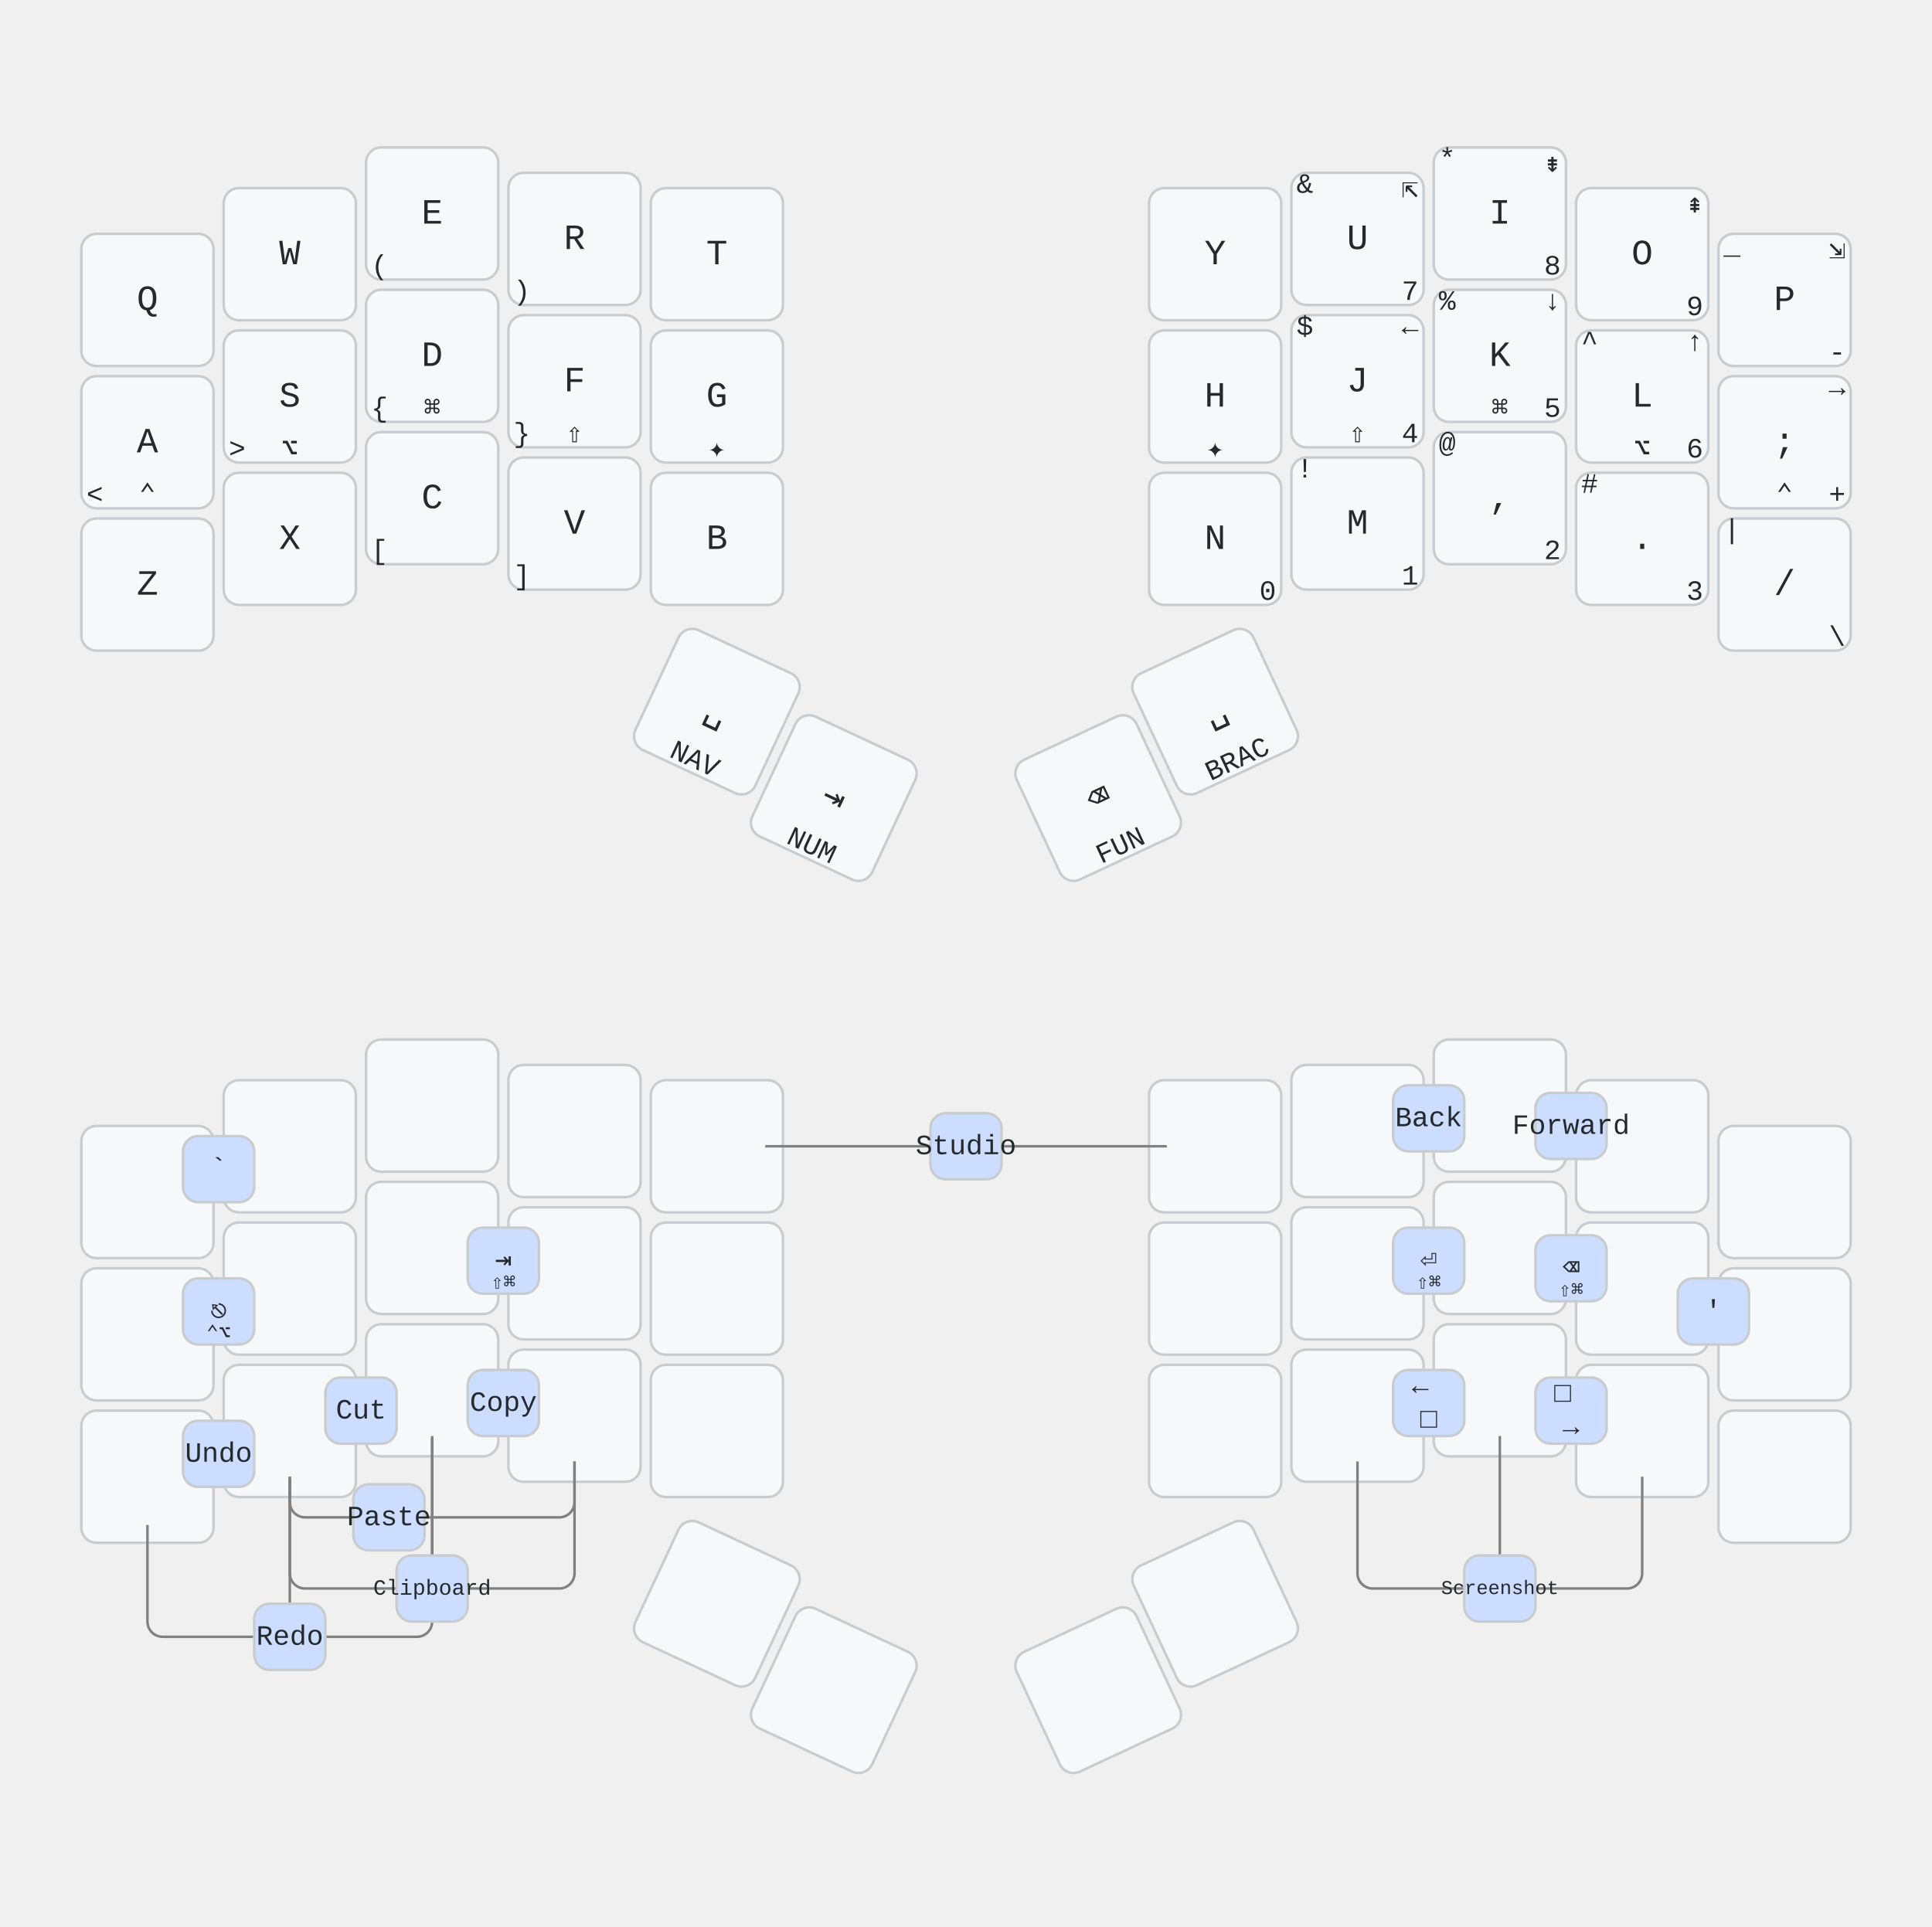
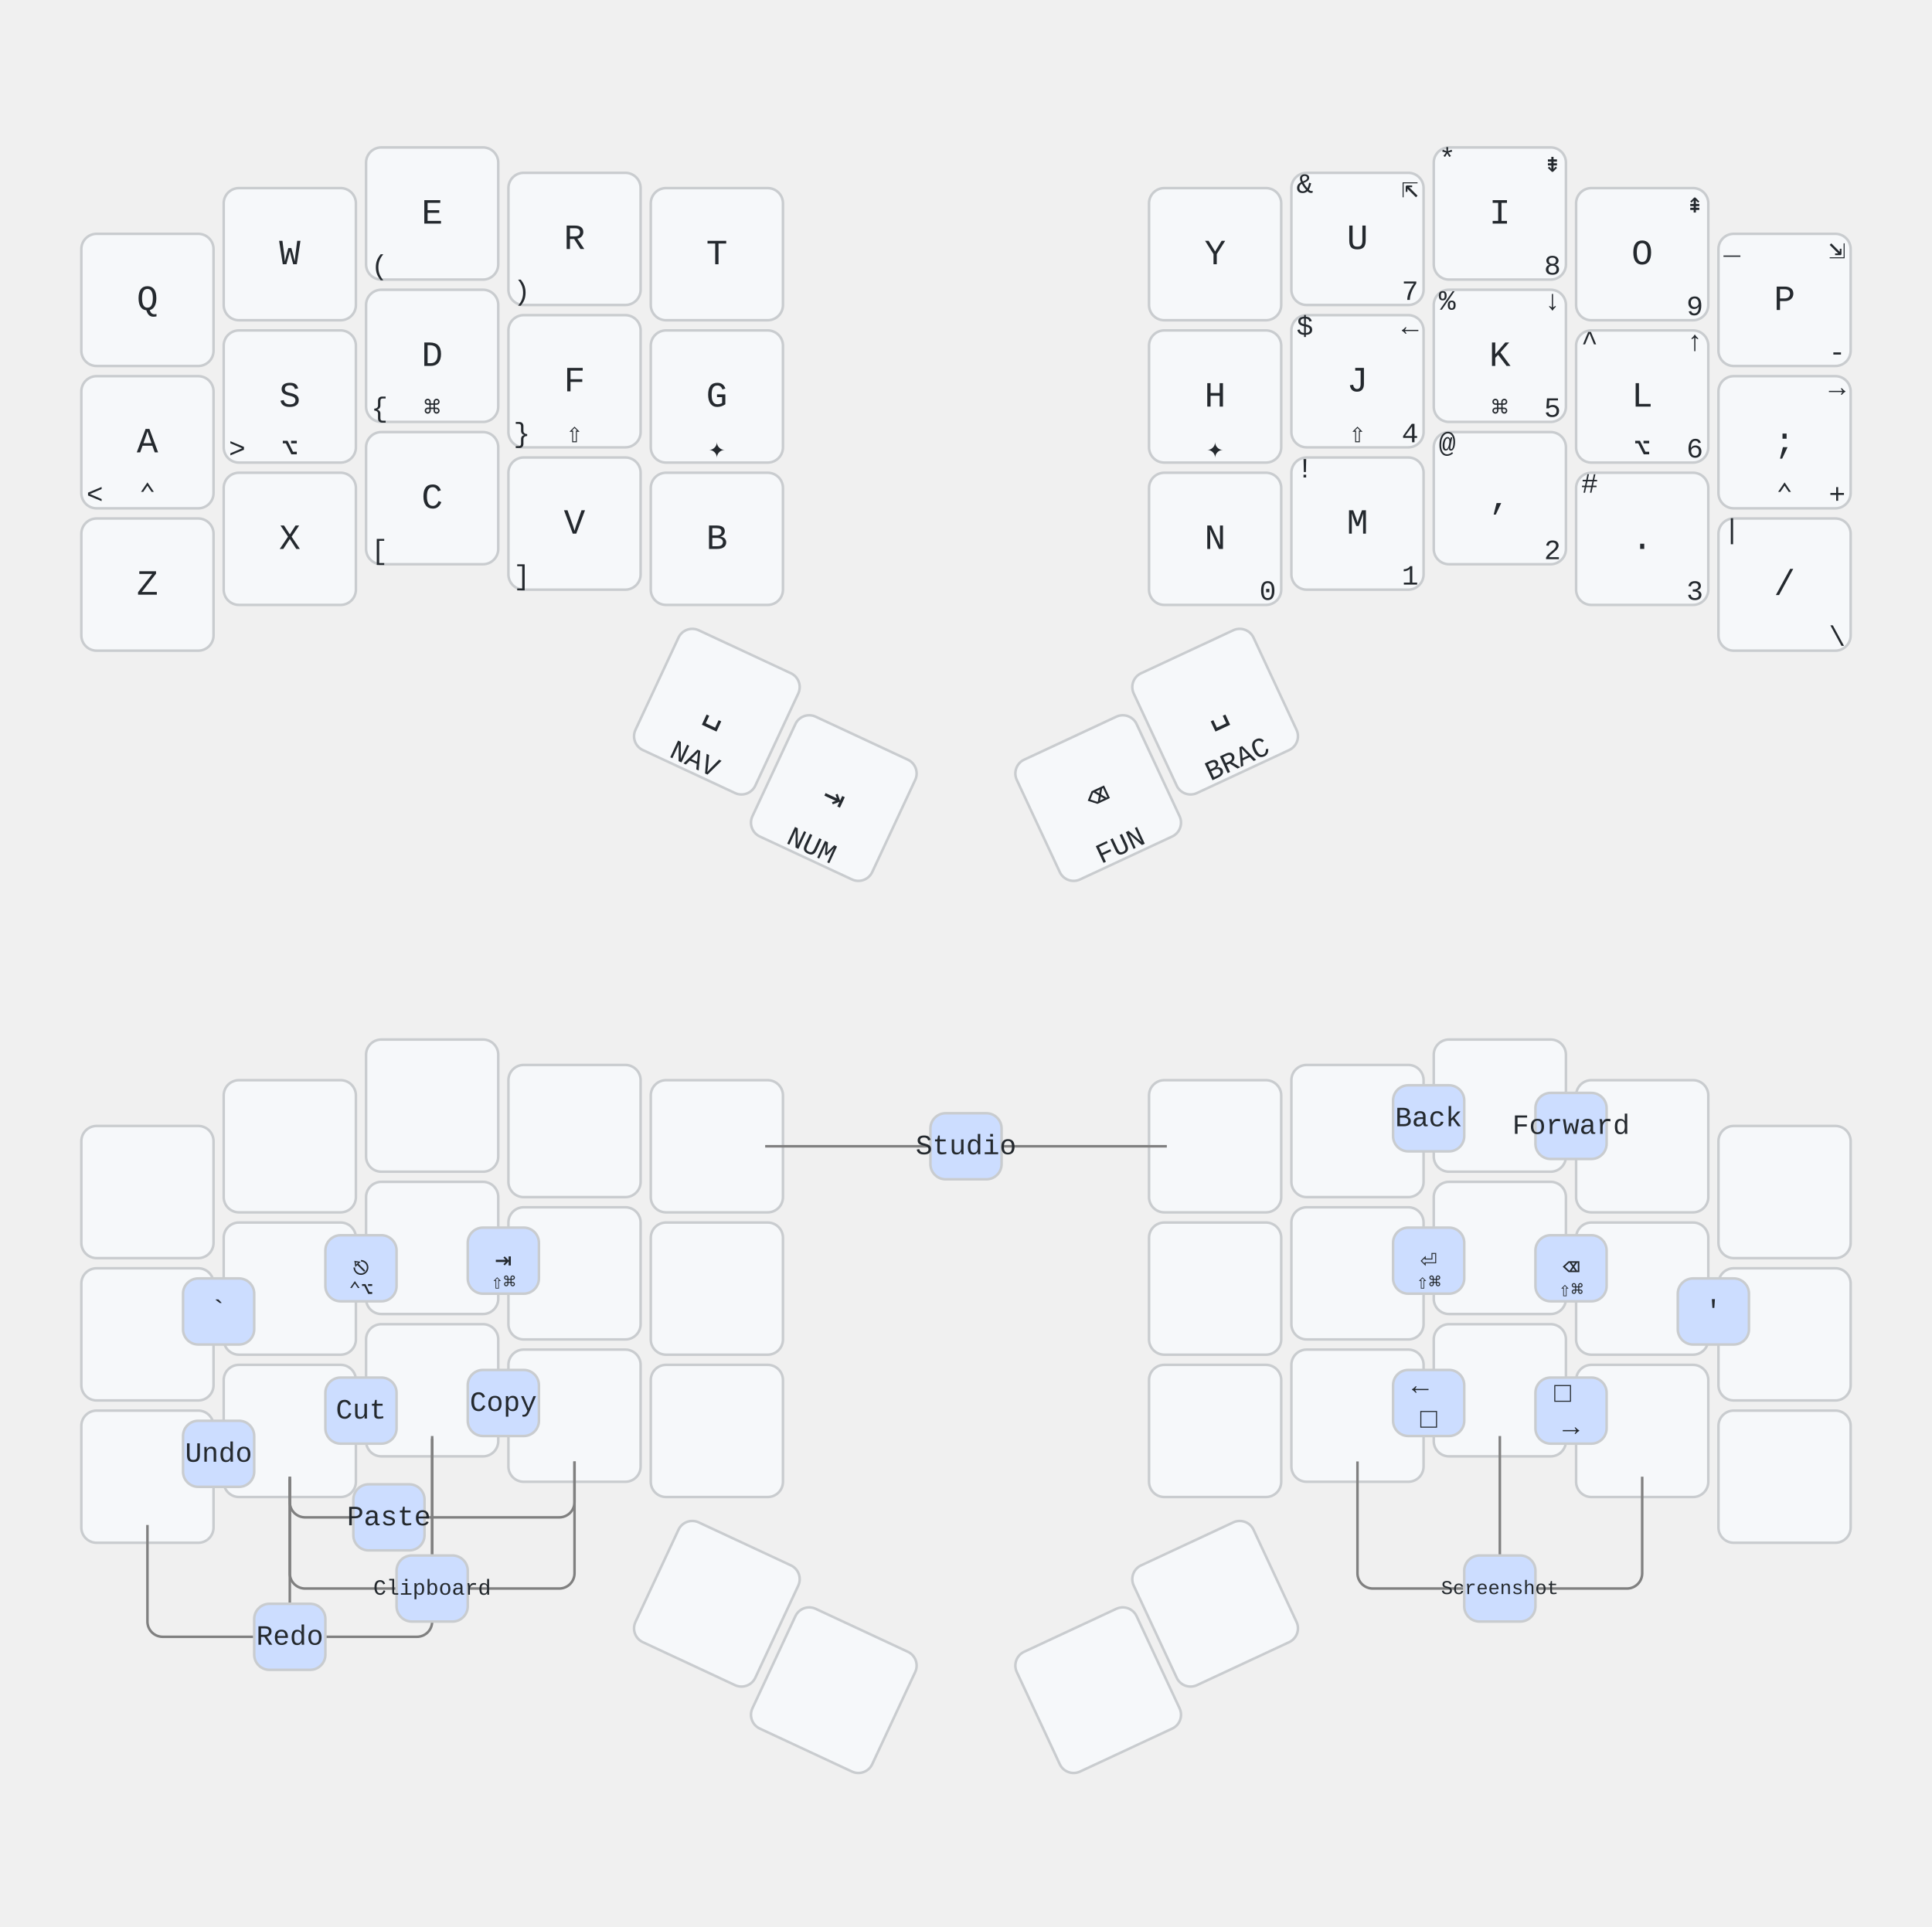
<svg xmlns="http://www.w3.org/2000/svg" width="760" height="758" viewBox="0 0 760 758" class="keymap">
  <style>/* inherit to force styles through use tags */
svg path {
    fill: inherit;
}

/* font and background color specifications */
svg.keymap {
    font-family: SFMono-Regular,Consolas,Liberation Mono,Menlo,monospace;
    font-size: 14px;
    font-kerning: normal;
    text-rendering: optimizeLegibility;
    fill: #24292e;
}

/* default key styling */
rect.key {
    fill: #f6f8fa;
}

rect.key, rect.combo {
    stroke: #c9cccf;
    stroke-width: 1;
}

/* default key side styling, only used is draw_key_sides is set */
rect.side {
    filter: brightness(90%);
}

/* color accent for combo boxes */
rect.combo, rect.combo-separate {
    fill: #cdf;
}

/* color accent for held keys */
rect.held, rect.combo.held {
    fill: #fdd;
}

/* color accent for ghost (optional) keys */
rect.ghost, rect.combo.ghost {
    stroke-dasharray: 4, 4;
    stroke-width: 2;
}

text {
    text-anchor: middle;
    dominant-baseline: middle;
}

/* styling for layer labels */
text.label {
    font-weight: bold;
    text-anchor: start;
    stroke: white;
    stroke-width: 4;
    paint-order: stroke;
}

/* styling for optional footer */
text.footer {
    text-anchor: end;
    dominant-baseline: auto;
    stroke: white;
    stroke-width: 4;
    paint-order: stroke;
}

/* styling for combo tap, and key non-tap label text */
text.combo, text.hold, text.shifted, text.left, text.right, text.tl, text.tr, text.bl, text.br {
    font-size: 11px;
}

text.hold, text.bl, text.br {
    text-anchor: middle;
    dominant-baseline: auto;
}

text.shifted, text.tl, text.tr {
    text-anchor: middle;
    dominant-baseline: hanging;
}

text.left, text.tl, text.bl {
    text-anchor: start;
}

text.right, text.tr, text.br {
    text-anchor: end;
}

text.layer-activator {
    text-decoration: underline;
}

/* styling for hold/shifted label text in combo box */
text.combo.hold, text.combo.shifted, text.combo.left, text.combo.right {
    font-size: 8px;
}

/* lighter symbol for transparent keys */
text.trans {
    fill: #7b7e81;
}

/* styling for combo dendrons */
path.combo {
    stroke-width: 1;
    stroke: gray;
    fill: none;
}

/* Start Tabler Icons Cleanup */
/* cannot use height/width with glyphs */
.icon-tabler &gt; path {
    fill: inherit;
    stroke: inherit;
    stroke-width: 2;
}
/* hide tabler's default box */
.icon-tabler &gt; path[stroke="none"][fill="none"] {
    visibility: hidden;
}
/* End Tabler Icons Cleanup */

text.footer { text-anchor: middle; }
</style>
  <g transform="translate(30, 0)" class="layer-BASE">
    <g transform="translate(0, 56)">
      <g transform="translate(28, 62)" class="key keypos-0">
        <rect rx="6" ry="6" x="-26" y="-26" width="52" height="52" class="key" />
        <text x="0" y="0" class="key tap">Q</text>
      </g>
      <g transform="translate(84, 44)" class="key keypos-1">
        <rect rx="6" ry="6" x="-26" y="-26" width="52" height="52" class="key" />
        <text x="0" y="0" class="key tap">W</text>
      </g>
      <g transform="translate(140, 28)" class="key keypos-2">
        <rect rx="6" ry="6" x="-26" y="-26" width="52" height="52" class="key" />
        <text x="0" y="0" class="key tap">E</text>
        <text x="-24" y="24" class="key bl">(</text>
      </g>
      <g transform="translate(196, 38)" class="key keypos-3">
        <rect rx="6" ry="6" x="-26" y="-26" width="52" height="52" class="key" />
        <text x="0" y="0" class="key tap">R</text>
        <text x="-24" y="24" class="key bl">)</text>
      </g>
      <g transform="translate(252, 44)" class="key keypos-4">
        <rect rx="6" ry="6" x="-26" y="-26" width="52" height="52" class="key" />
        <text x="0" y="0" class="key tap">T</text>
      </g>
      <g transform="translate(448, 44)" class="key keypos-5">
        <rect rx="6" ry="6" x="-26" y="-26" width="52" height="52" class="key" />
        <text x="0" y="0" class="key tap">Y</text>
      </g>
      <g transform="translate(504, 38)" class="key keypos-6">
        <rect rx="6" ry="6" x="-26" y="-26" width="52" height="52" class="key" />
        <text x="0" y="0" class="key tap">U</text>
        <text x="-24" y="-24" class="key tl">&amp;</text>
        <text x="24" y="-24" class="key tr">⇱</text>
        <text x="24" y="24" class="key br">7</text>
      </g>
      <g transform="translate(560, 28)" class="key keypos-7">
        <rect rx="6" ry="6" x="-26" y="-26" width="52" height="52" class="key" />
        <text x="0" y="0" class="key tap">I</text>
        <text x="-24" y="-24" class="key tl">*</text>
        <text x="24" y="-24" class="key tr">⇟</text>
        <text x="24" y="24" class="key br">8</text>
      </g>
      <g transform="translate(616, 44)" class="key keypos-8">
        <rect rx="6" ry="6" x="-26" y="-26" width="52" height="52" class="key" />
        <text x="0" y="0" class="key tap">O</text>
        <text x="24" y="-24" class="key tr">⇞</text>
        <text x="24" y="24" class="key br">9</text>
      </g>
      <g transform="translate(672, 62)" class="key keypos-9">
        <rect rx="6" ry="6" x="-26" y="-26" width="52" height="52" class="key" />
        <text x="0" y="0" class="key tap">P</text>
        <text x="-24" y="-24" class="key tl">_</text>
        <text x="24" y="-24" class="key tr">⇲</text>
        <text x="24" y="24" class="key br">-</text>
      </g>
      <g transform="translate(28, 118)" class="key keypos-10">
        <rect rx="6" ry="6" x="-26" y="-26" width="52" height="52" class="key" />
        <text x="0" y="0" class="key tap">A</text>
        <text x="0" y="24" class="key hold">⌃</text>
        <text x="-24" y="24" class="key bl">&lt;</text>
      </g>
      <g transform="translate(84, 100)" class="key keypos-11">
        <rect rx="6" ry="6" x="-26" y="-26" width="52" height="52" class="key" />
        <text x="0" y="0" class="key tap">S</text>
        <text x="0" y="24" class="key hold">⌥</text>
        <text x="-24" y="24" class="key bl">&gt;</text>
      </g>
      <g transform="translate(140, 84)" class="key keypos-12">
        <rect rx="6" ry="6" x="-26" y="-26" width="52" height="52" class="key" />
        <text x="0" y="0" class="key tap">D</text>
        <text x="0" y="24" class="key hold">⌘</text>
        <text x="-24" y="24" class="key bl">{</text>
      </g>
      <g transform="translate(196, 94)" class="key keypos-13">
        <rect rx="6" ry="6" x="-26" y="-26" width="52" height="52" class="key" />
        <text x="0" y="0" class="key tap">F</text>
        <text x="0" y="24" class="key hold">⇧</text>
        <text x="-24" y="24" class="key bl">}</text>
      </g>
      <g transform="translate(252, 100)" class="key keypos-14">
        <rect rx="6" ry="6" x="-26" y="-26" width="52" height="52" class="key" />
        <text x="0" y="0" class="key tap">G</text>
        <text x="0" y="24" class="key hold">✦</text>
      </g>
      <g transform="translate(448, 100)" class="key keypos-15">
        <rect rx="6" ry="6" x="-26" y="-26" width="52" height="52" class="key" />
        <text x="0" y="0" class="key tap">H</text>
        <text x="0" y="24" class="key hold">✦</text>
      </g>
      <g transform="translate(504, 94)" class="key keypos-16">
        <rect rx="6" ry="6" x="-26" y="-26" width="52" height="52" class="key" />
        <text x="0" y="0" class="key tap">J</text>
        <text x="0" y="24" class="key hold">⇧</text>
        <text x="-24" y="-24" class="key tl">$</text>
        <text x="24" y="-24" class="key tr">←</text>
        <text x="24" y="24" class="key br">4</text>
      </g>
      <g transform="translate(560, 84)" class="key keypos-17">
        <rect rx="6" ry="6" x="-26" y="-26" width="52" height="52" class="key" />
        <text x="0" y="0" class="key tap">K</text>
        <text x="0" y="24" class="key hold">⌘</text>
        <text x="-24" y="-24" class="key tl">%</text>
        <text x="24" y="-24" class="key tr">↓</text>
        <text x="24" y="24" class="key br">5</text>
      </g>
      <g transform="translate(616, 100)" class="key keypos-18">
        <rect rx="6" ry="6" x="-26" y="-26" width="52" height="52" class="key" />
        <text x="0" y="0" class="key tap">L</text>
        <text x="0" y="24" class="key hold">⌥</text>
        <text x="-24" y="-24" class="key tl">^</text>
        <text x="24" y="-24" class="key tr">↑</text>
        <text x="24" y="24" class="key br">6</text>
      </g>
      <g transform="translate(672, 118)" class="key keypos-19">
        <rect rx="6" ry="6" x="-26" y="-26" width="52" height="52" class="key" />
        <text x="0" y="0" class="key tap">;</text>
        <text x="0" y="24" class="key hold">⌃</text>
        <text x="24" y="-24" class="key tr">→</text>
        <text x="24" y="24" class="key br">+</text>
      </g>
      <g transform="translate(28, 174)" class="key keypos-20">
        <rect rx="6" ry="6" x="-26" y="-26" width="52" height="52" class="key" />
        <text x="0" y="0" class="key tap">Z</text>
      </g>
      <g transform="translate(84, 156)" class="key keypos-21">
        <rect rx="6" ry="6" x="-26" y="-26" width="52" height="52" class="key" />
        <text x="0" y="0" class="key tap">X</text>
      </g>
      <g transform="translate(140, 140)" class="key keypos-22">
        <rect rx="6" ry="6" x="-26" y="-26" width="52" height="52" class="key" />
        <text x="0" y="0" class="key tap">C</text>
        <text x="-24" y="24" class="key bl">[</text>
      </g>
      <g transform="translate(196, 150)" class="key keypos-23">
        <rect rx="6" ry="6" x="-26" y="-26" width="52" height="52" class="key" />
        <text x="0" y="0" class="key tap">V</text>
        <text x="-24" y="24" class="key bl">]</text>
      </g>
      <g transform="translate(252, 156)" class="key keypos-24">
        <rect rx="6" ry="6" x="-26" y="-26" width="52" height="52" class="key" />
        <text x="0" y="0" class="key tap">B</text>
      </g>
      <g transform="translate(448, 156)" class="key keypos-25">
        <rect rx="6" ry="6" x="-26" y="-26" width="52" height="52" class="key" />
        <text x="0" y="0" class="key tap">N</text>
        <text x="24" y="24" class="key br">0</text>
      </g>
      <g transform="translate(504, 150)" class="key keypos-26">
        <rect rx="6" ry="6" x="-26" y="-26" width="52" height="52" class="key" />
        <text x="0" y="0" class="key tap">M</text>
        <text x="-24" y="-24" class="key tl">!</text>
        <text x="24" y="24" class="key br">1</text>
      </g>
      <g transform="translate(560, 140)" class="key keypos-27">
        <rect rx="6" ry="6" x="-26" y="-26" width="52" height="52" class="key" />
        <text x="0" y="0" class="key tap">,</text>
        <text x="-24" y="-24" class="key tl">@</text>
        <text x="24" y="24" class="key br">2</text>
      </g>
      <g transform="translate(616, 156)" class="key keypos-28">
        <rect rx="6" ry="6" x="-26" y="-26" width="52" height="52" class="key" />
        <text x="0" y="0" class="key tap">.</text>
        <text x="-24" y="-24" class="key tl">#</text>
        <text x="24" y="24" class="key br">3</text>
      </g>
      <g transform="translate(672, 174)" class="key keypos-29">
        <rect rx="6" ry="6" x="-26" y="-26" width="52" height="52" class="key" />
        <text x="0" y="0" class="key tap">/</text>
        <text x="-24" y="-24" class="key tl">|</text>
        <text x="24" y="24" class="key br">\</text>
      </g>
      <g transform="translate(252, 224) rotate(25.0)" class="key keypos-30">
        <rect rx="6" ry="6" x="-26" y="-26" width="52" height="52" class="key" />
        <text x="0" y="0" class="key tap">␣</text>
        <text x="0" y="24" class="key hold">NAV</text>
      </g>
      <g transform="translate(298, 258) rotate(25.0)" class="key keypos-31">
        <rect rx="6" ry="6" x="-26" y="-26" width="52" height="52" class="key" />
        <text x="0" y="0" class="key tap">⇥</text>
        <text x="0" y="24" class="key hold">NUM</text>
      </g>
      <g transform="translate(402, 258) rotate(-25.0)" class="key keypos-32">
        <rect rx="6" ry="6" x="-26" y="-26" width="52" height="52" class="key" />
        <text x="0" y="0" class="key tap">⌫</text>
        <text x="0" y="24" class="key hold">FUN</text>
      </g>
      <g transform="translate(448, 224) rotate(-25.0)" class="key keypos-33">
        <rect rx="6" ry="6" x="-26" y="-26" width="52" height="52" class="key" />
        <text x="0" y="0" class="key tap">␣</text>
        <text x="0" y="24" class="key hold">BRAC</text>
      </g>
    </g>
  </g>
  <g transform="translate(30, 351)" class="layer-Combos">
    <g transform="translate(0, 56)">
      <g transform="translate(28, 62)" class="key keypos-0">
        <rect rx="6" ry="6" x="-26" y="-26" width="52" height="52" class="key" />
      </g>
      <g transform="translate(84, 44)" class="key keypos-1">
        <rect rx="6" ry="6" x="-26" y="-26" width="52" height="52" class="key" />
      </g>
      <g transform="translate(140, 28)" class="key keypos-2">
        <rect rx="6" ry="6" x="-26" y="-26" width="52" height="52" class="key" />
      </g>
      <g transform="translate(196, 38)" class="key keypos-3">
        <rect rx="6" ry="6" x="-26" y="-26" width="52" height="52" class="key" />
      </g>
      <g transform="translate(252, 44)" class="key keypos-4">
        <rect rx="6" ry="6" x="-26" y="-26" width="52" height="52" class="key" />
      </g>
      <g transform="translate(448, 44)" class="key keypos-5">
        <rect rx="6" ry="6" x="-26" y="-26" width="52" height="52" class="key" />
      </g>
      <g transform="translate(504, 38)" class="key keypos-6">
        <rect rx="6" ry="6" x="-26" y="-26" width="52" height="52" class="key" />
      </g>
      <g transform="translate(560, 28)" class="key keypos-7">
        <rect rx="6" ry="6" x="-26" y="-26" width="52" height="52" class="key" />
      </g>
      <g transform="translate(616, 44)" class="key keypos-8">
        <rect rx="6" ry="6" x="-26" y="-26" width="52" height="52" class="key" />
      </g>
      <g transform="translate(672, 62)" class="key keypos-9">
        <rect rx="6" ry="6" x="-26" y="-26" width="52" height="52" class="key" />
      </g>
      <g transform="translate(28, 118)" class="key keypos-10">
        <rect rx="6" ry="6" x="-26" y="-26" width="52" height="52" class="key" />
      </g>
      <g transform="translate(84, 100)" class="key keypos-11">
        <rect rx="6" ry="6" x="-26" y="-26" width="52" height="52" class="key" />
      </g>
      <g transform="translate(140, 84)" class="key keypos-12">
        <rect rx="6" ry="6" x="-26" y="-26" width="52" height="52" class="key" />
      </g>
      <g transform="translate(196, 94)" class="key keypos-13">
        <rect rx="6" ry="6" x="-26" y="-26" width="52" height="52" class="key" />
      </g>
      <g transform="translate(252, 100)" class="key keypos-14">
        <rect rx="6" ry="6" x="-26" y="-26" width="52" height="52" class="key" />
      </g>
      <g transform="translate(448, 100)" class="key keypos-15">
        <rect rx="6" ry="6" x="-26" y="-26" width="52" height="52" class="key" />
      </g>
      <g transform="translate(504, 94)" class="key keypos-16">
        <rect rx="6" ry="6" x="-26" y="-26" width="52" height="52" class="key" />
      </g>
      <g transform="translate(560, 84)" class="key keypos-17">
        <rect rx="6" ry="6" x="-26" y="-26" width="52" height="52" class="key" />
      </g>
      <g transform="translate(616, 100)" class="key keypos-18">
        <rect rx="6" ry="6" x="-26" y="-26" width="52" height="52" class="key" />
      </g>
      <g transform="translate(672, 118)" class="key keypos-19">
        <rect rx="6" ry="6" x="-26" y="-26" width="52" height="52" class="key" />
      </g>
      <g transform="translate(28, 174)" class="key keypos-20">
        <rect rx="6" ry="6" x="-26" y="-26" width="52" height="52" class="key" />
      </g>
      <g transform="translate(84, 156)" class="key keypos-21">
        <rect rx="6" ry="6" x="-26" y="-26" width="52" height="52" class="key" />
      </g>
      <g transform="translate(140, 140)" class="key keypos-22">
        <rect rx="6" ry="6" x="-26" y="-26" width="52" height="52" class="key" />
      </g>
      <g transform="translate(196, 150)" class="key keypos-23">
        <rect rx="6" ry="6" x="-26" y="-26" width="52" height="52" class="key" />
      </g>
      <g transform="translate(252, 156)" class="key keypos-24">
        <rect rx="6" ry="6" x="-26" y="-26" width="52" height="52" class="key" />
      </g>
      <g transform="translate(448, 156)" class="key keypos-25">
        <rect rx="6" ry="6" x="-26" y="-26" width="52" height="52" class="key" />
      </g>
      <g transform="translate(504, 150)" class="key keypos-26">
        <rect rx="6" ry="6" x="-26" y="-26" width="52" height="52" class="key" />
      </g>
      <g transform="translate(560, 140)" class="key keypos-27">
        <rect rx="6" ry="6" x="-26" y="-26" width="52" height="52" class="key" />
      </g>
      <g transform="translate(616, 156)" class="key keypos-28">
        <rect rx="6" ry="6" x="-26" y="-26" width="52" height="52" class="key" />
      </g>
      <g transform="translate(672, 174)" class="key keypos-29">
        <rect rx="6" ry="6" x="-26" y="-26" width="52" height="52" class="key" />
      </g>
      <g transform="translate(252, 224) rotate(25.0)" class="key keypos-30">
        <rect rx="6" ry="6" x="-26" y="-26" width="52" height="52" class="key" />
      </g>
      <g transform="translate(298, 258) rotate(25.0)" class="key keypos-31">
        <rect rx="6" ry="6" x="-26" y="-26" width="52" height="52" class="key" />
      </g>
      <g transform="translate(402, 258) rotate(-25.0)" class="key keypos-32">
        <rect rx="6" ry="6" x="-26" y="-26" width="52" height="52" class="key" />
      </g>
      <g transform="translate(448, 224) rotate(-25.0)" class="key keypos-33">
        <rect rx="6" ry="6" x="-26" y="-26" width="52" height="52" class="key" />
      </g>
      <g class="combo combopos-0">
-         <rect rx="6" ry="6" x="42" y="96" width="28" height="26" class="combo" />
-         <text x="56" y="109" class="combo tap">⎋</text>
-         <text x="56" y="120" class="combo hold">⌃⌥</text>
+         <rect rx="6" ry="6" x="98" y="79" width="28" height="26" class="combo" />
+         <text x="112" y="92" class="combo tap">⎋</text>
+         <text x="112" y="103" class="combo hold">⌃⌥</text>
      </g>
      <g class="combo combopos-1">
        <rect rx="6" ry="6" x="154" y="76" width="28" height="26" class="combo" />
        <text x="168" y="89" class="combo tap">⇥</text>
        <text x="168" y="100" class="combo hold">⇧⌘</text>
      </g>
      <g class="combo combopos-2">
        <rect rx="6" ry="6" x="518" y="76" width="28" height="26" class="combo" />
        <text x="532" y="89" class="combo tap">⏎</text>
        <text x="532" y="100" class="combo hold">⇧⌘</text>
      </g>
      <g class="combo combopos-3">
        <rect rx="6" ry="6" x="574" y="79" width="28" height="26" class="combo" />
        <text x="588" y="92" class="combo tap">⌫</text>
        <text x="588" y="103" class="combo hold">⇧⌘</text>
      </g>
      <g class="combo combopos-4">
        <rect rx="6" ry="6" x="518" y="132" width="28" height="26" class="combo" />
        <text x="532" y="145" class="combo tap">
          <tspan x="532" dy="-0.6em">←</tspan>
          <tspan x="532" dy="1.2em">□</tspan>
        </text>
      </g>
      <g class="combo combopos-5">
        <rect rx="6" ry="6" x="574" y="135" width="28" height="26" class="combo" />
        <text x="588" y="148" class="combo tap">
          <tspan x="588" dy="-0.6em">□</tspan>
          <tspan x="588" dy="1.2em">→</tspan>
        </text>
      </g>
      <g class="combo combopos-6">
        <rect rx="6" ry="6" x="518" y="20" width="28" height="26" class="combo" />
        <text x="532" y="33" class="combo tap">Back</text>
      </g>
      <g class="combo combopos-7">
        <rect rx="6" ry="6" x="574" y="23" width="28" height="26" class="combo" />
        <text x="588" y="36" class="combo tap">Forward</text>
      </g>
      <g class="combo combopos-8">
        <rect rx="6" ry="6" x="154" y="132" width="28" height="26" class="combo" />
        <text x="168" y="145" class="combo tap">Copy</text>
      </g>
      <g class="combo combopos-9">
        <path d="M123,190 h-33 a6.0,6.0 0 0 1 -6.0,-6.0 v-10" class="combo" />
        <path d="M123,190 h67 a6.0,6.0 0 0 0 6.0,-6.0 v-16" class="combo" />
        <rect rx="6" ry="6" x="109" y="177" width="28" height="26" class="combo" />
        <text x="123" y="190" class="combo tap">Paste</text>
      </g>
      <g class="combo combopos-10">
        <rect rx="6" ry="6" x="98" y="135" width="28" height="26" class="combo" />
        <text x="112" y="148" class="combo tap">Cut</text>
      </g>
      <g class="combo combopos-11">
        <rect rx="6" ry="6" x="42" y="152" width="28" height="26" class="combo" />
        <text x="56" y="165" class="combo tap">Undo</text>
      </g>
      <g class="combo combopos-12">
        <path d="M84,237 h-50 a6.0,6.0 0 0 1 -6.0,-6.0 v-38" class="combo" />
        <path d="M84,237 l0,-62" class="combo" />
        <path d="M84,237 h50 a6.0,6.0 0 0 0 6.0,-6.0 v-72" class="combo" />
        <rect rx="6" ry="6" x="70" y="224" width="28" height="26" class="combo" />
        <text x="84" y="237" class="combo tap">Redo</text>
      </g>
      <g class="combo combopos-13">
        <path d="M350,44 l-79,0" class="combo" />
        <path d="M350,44 l79,0" class="combo" />
        <rect rx="6" ry="6" x="336" y="31" width="28" height="26" class="combo" />
        <text x="350" y="44" class="combo tap">Studio</text>
      </g>
      <g class="combo combopos-14">
-         <rect rx="6" ry="6" x="42" y="40" width="28" height="26" class="combo" />
-         <text x="56" y="53" class="combo tap">`</text>
+         <rect rx="6" ry="6" x="42" y="96" width="28" height="26" class="combo" />
+         <text x="56" y="109" class="combo tap">`</text>
      </g>
      <g class="combo combopos-15">
        <rect rx="6" ry="6" x="630" y="96" width="28" height="26" class="combo" />
        <text x="644" y="109" class="combo tap">'</text>
      </g>
      <g class="combo combopos-16">
        <path d="M140,218 h-50 a6.0,6.0 0 0 1 -6.0,-6.0 v-38" class="combo" />
        <path d="M140,218 l0,-60" class="combo" />
        <path d="M140,218 h50 a6.0,6.0 0 0 0 6.0,-6.0 v-44" class="combo" />
        <rect rx="6" ry="6" x="126" y="205" width="28" height="26" class="combo" />
        <text x="140" y="218" class="combo tap">
          <tspan style="font-size: 78%">Clipboard</tspan>
        </text>
      </g>
      <g class="combo combopos-17">
        <path d="M560,218 h-50 a6.0,6.0 0 0 1 -6.0,-6.0 v-44" class="combo" />
        <path d="M560,218 l0,-60" class="combo" />
        <path d="M560,218 h50 a6.0,6.0 0 0 0 6.0,-6.0 v-38" class="combo" />
        <rect rx="6" ry="6" x="546" y="205" width="28" height="26" class="combo" />
        <text x="560" y="218" class="combo tap">
          <tspan style="font-size: 70%">Screenshot</tspan>
        </text>
      </g>
    </g>
  </g>
</svg>
